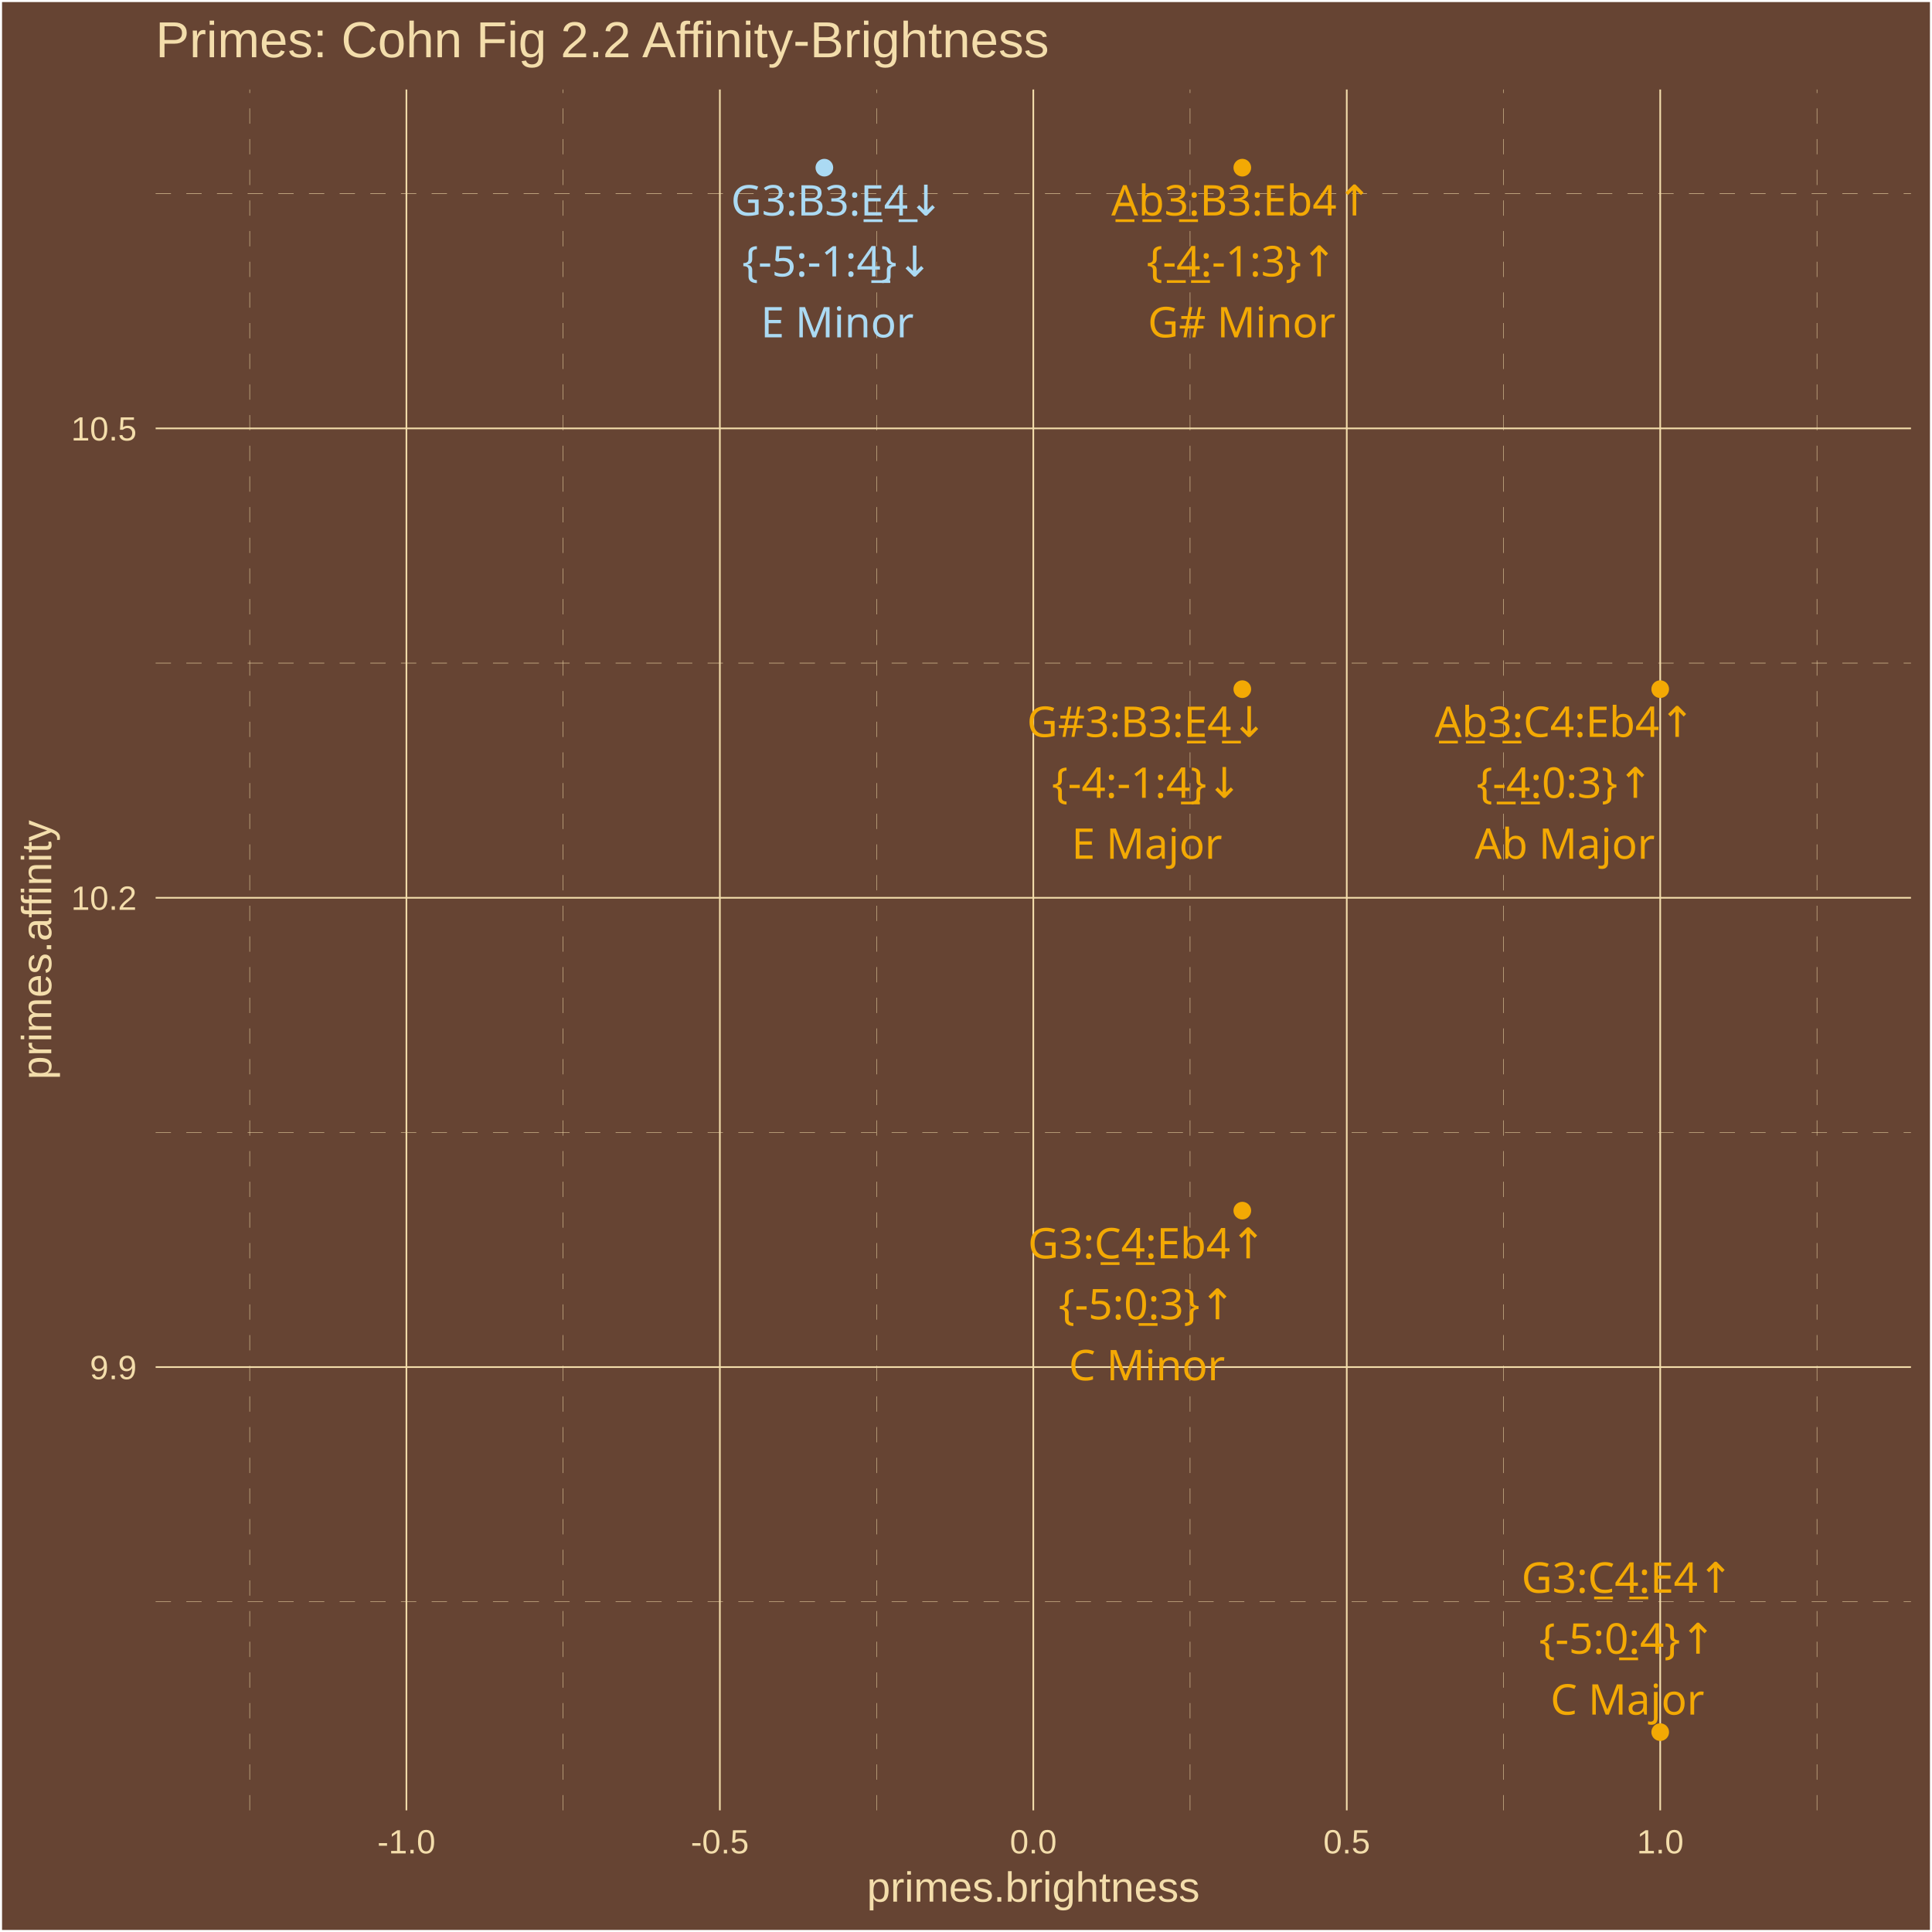
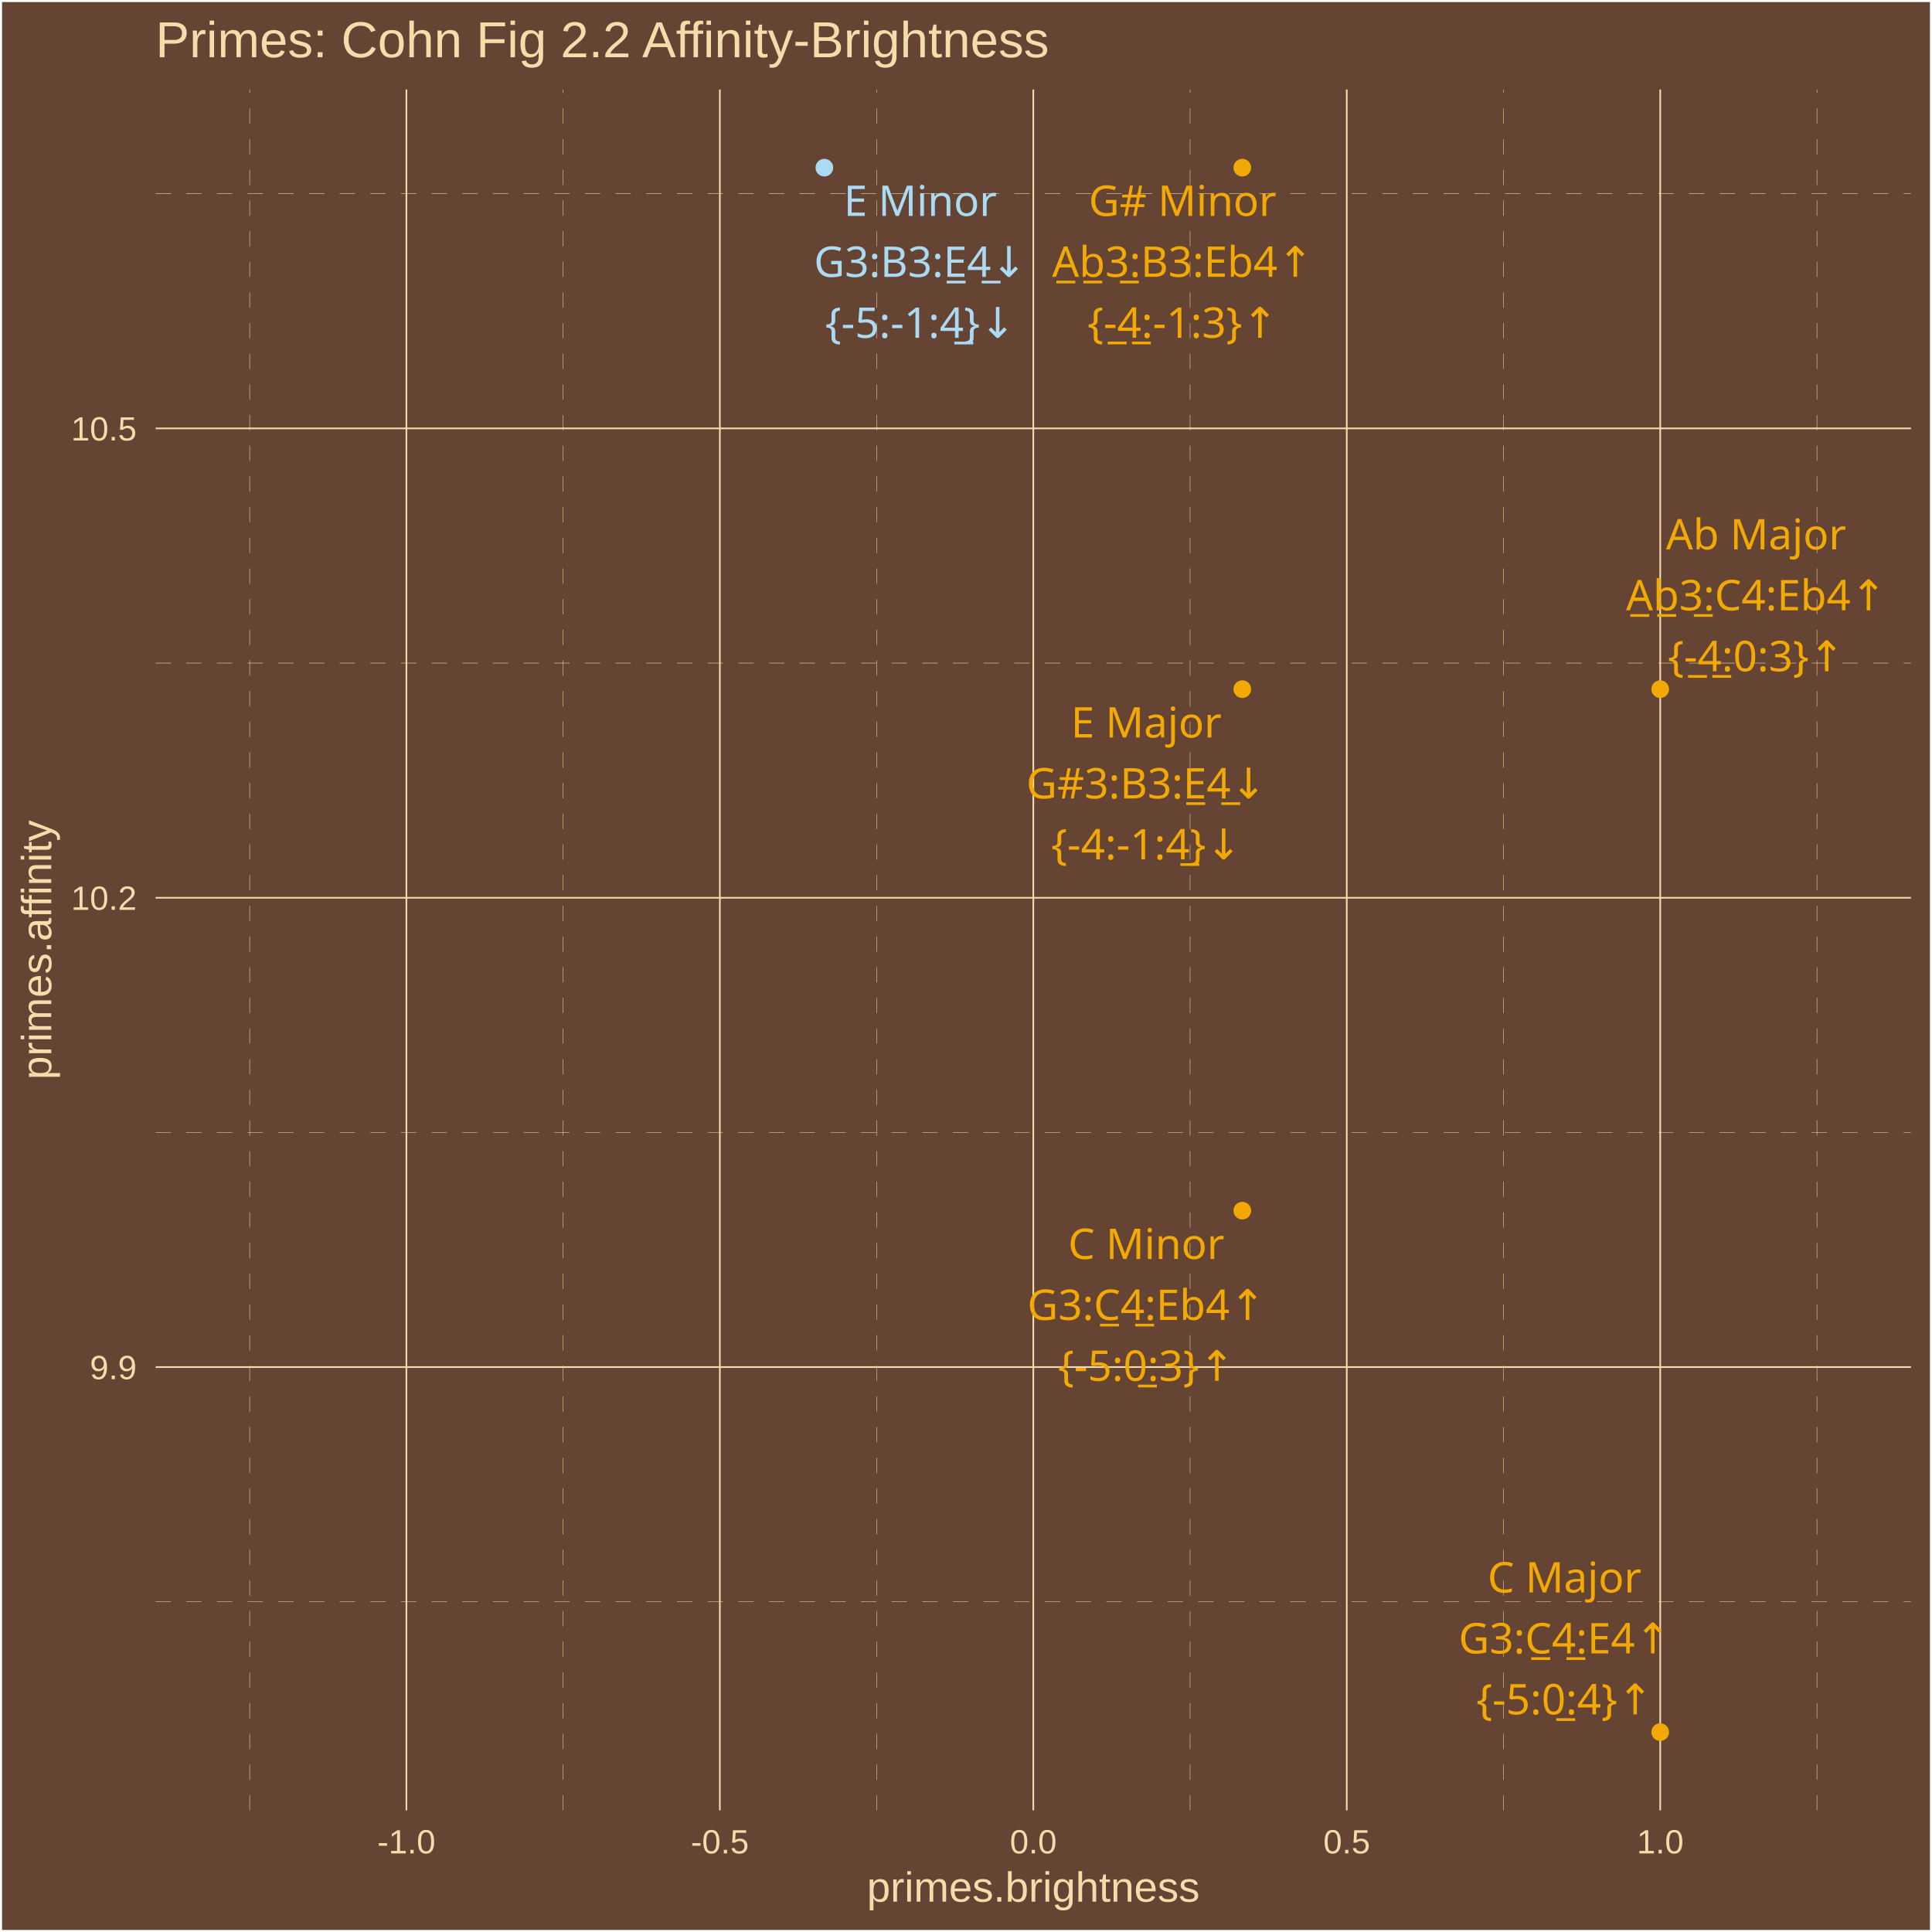
<svg xmlns="http://www.w3.org/2000/svg" class="svglite" width="504.00pt" height="504.00pt" viewBox="0 0 504.00 504.00">
  <defs>
    <style type="text/css">
    .svglite line, .svglite polyline, .svglite polygon, .svglite path, .svglite rect, .svglite circle {
      fill: none;
      stroke: #000000;
      stroke-linecap: round;
      stroke-linejoin: round;
      stroke-miterlimit: 10.00;
    }
    .svglite text {
      white-space: pre;
    }
  </style>
  </defs>
  <rect width="100%" height="100%" style="stroke: none; fill: #664433;" />
  <defs>
    <clipPath id="cpMC4wMHw1MDQuMDB8MC4wMHw1MDQuMDA=">
      <rect x="0.00" y="0.00" width="504.00" height="504.00" />
    </clipPath>
  </defs>
  <g clip-path="url(#cpMC4wMHw1MDQuMDB8MC4wMHw1MDQuMDA=)">
    <rect x="0.00" y="-0" width="504.00" height="504.00" style="stroke-width: 1.07; stroke: #FFFFFF; fill: #664433;" />
  </g>
  <defs>
    <clipPath id="cpNDAuNjB8NDk4LjUyfDIzLjM0fDQ3Mi4yNw==">
      <rect x="40.60" y="23.34" width="457.92" height="448.93" />
    </clipPath>
  </defs>
  <g clip-path="url(#cpNDAuNjB8NDk4LjUyfDIzLjM0fDQ3Mi4yNw==)">
    <rect x="40.60" y="23.34" width="457.92" height="448.93" style="stroke-width: 1.07; stroke: none; fill: #664433;" />
    <polyline points="40.60,417.85 498.52,417.85 " style="stroke-width: 0.11; stroke: #F3DDAB; stroke-dasharray: 4.00,4.00; stroke-linecap: butt;" />
    <polyline points="40.60,295.41 498.52,295.41 " style="stroke-width: 0.11; stroke: #F3DDAB; stroke-dasharray: 4.00,4.00; stroke-linecap: butt;" />
    <polyline points="40.60,172.98 498.52,172.98 " style="stroke-width: 0.11; stroke: #F3DDAB; stroke-dasharray: 4.00,4.00; stroke-linecap: butt;" />
    <polyline points="40.60,50.54 498.52,50.54 " style="stroke-width: 0.11; stroke: #F3DDAB; stroke-dasharray: 4.00,4.00; stroke-linecap: butt;" />
    <polyline points="65.14,472.27 65.14,23.34 " style="stroke-width: 0.11; stroke: #F3DDAB; stroke-dasharray: 4.00,4.00; stroke-linecap: butt;" />
    <polyline points="146.91,472.27 146.91,23.34 " style="stroke-width: 0.11; stroke: #F3DDAB; stroke-dasharray: 4.00,4.00; stroke-linecap: butt;" />
    <polyline points="228.68,472.27 228.68,23.34 " style="stroke-width: 0.11; stroke: #F3DDAB; stroke-dasharray: 4.00,4.00; stroke-linecap: butt;" />
    <polyline points="310.45,472.27 310.45,23.34 " style="stroke-width: 0.11; stroke: #F3DDAB; stroke-dasharray: 4.00,4.00; stroke-linecap: butt;" />
    <polyline points="392.22,472.27 392.22,23.34 " style="stroke-width: 0.11; stroke: #F3DDAB; stroke-dasharray: 4.00,4.00; stroke-linecap: butt;" />
    <polyline points="473.99,472.27 473.99,23.34 " style="stroke-width: 0.11; stroke: #F3DDAB; stroke-dasharray: 4.00,4.00; stroke-linecap: butt;" />
    <polyline points="40.60,356.63 498.52,356.63 " style="stroke-width: 0.43; stroke: #F3DDAB; stroke-linecap: butt;" />
    <polyline points="40.60,234.20 498.52,234.20 " style="stroke-width: 0.43; stroke: #F3DDAB; stroke-linecap: butt;" />
    <polyline points="40.60,111.76 498.52,111.76 " style="stroke-width: 0.43; stroke: #F3DDAB; stroke-linecap: butt;" />
    <polyline points="106.02,472.27 106.02,23.34 " style="stroke-width: 0.43; stroke: #F3DDAB; stroke-linecap: butt;" />
    <polyline points="187.79,472.27 187.79,23.34 " style="stroke-width: 0.43; stroke: #F3DDAB; stroke-linecap: butt;" />
    <polyline points="269.56,472.27 269.56,23.34 " style="stroke-width: 0.43; stroke: #F3DDAB; stroke-linecap: butt;" />
    <polyline points="351.33,472.27 351.33,23.34 " style="stroke-width: 0.43; stroke: #F3DDAB; stroke-linecap: butt;" />
    <polyline points="433.10,472.27 433.10,23.34 " style="stroke-width: 0.43; stroke: #F3DDAB; stroke-linecap: butt;" />
    <circle cx="433.10" cy="179.78" r="1.95" style="stroke-width: 0.71; stroke: #F3A904; fill: #F3A904;" />
    <circle cx="324.08" cy="43.74" r="1.95" style="stroke-width: 0.71; stroke: #F3A904; fill: #F3A904;" />
    <circle cx="324.08" cy="179.78" r="1.95" style="stroke-width: 0.71; stroke: #F3A904; fill: #F3A904;" />
    <circle cx="215.05" cy="43.74" r="1.95" style="stroke-width: 0.71; stroke: #ABDAF3; fill: #ABDAF3;" />
    <circle cx="433.10" cy="451.86" r="1.95" style="stroke-width: 0.71; stroke: #F3A904; fill: #F3A904;" />
    <circle cx="324.08" cy="315.82" r="1.95" style="stroke-width: 0.71; stroke: #F3A904; fill: #F3A904;" />
-     <text x="408.20" y="192.24" text-anchor="middle" style="font-size: 11.04px;fill: #F3A904; font-family: &quot;Arial Unicode MS&quot;;" textLength="67.35px" lengthAdjust="spacingAndGlyphs">A̲b̲3̲:C4:Eb4↑</text>
-     <text x="408.20" y="208.13" text-anchor="middle" style="font-size: 11.04px;fill: #F3A904; font-family: &quot;Arial Unicode MS&quot;;" textLength="43.44px" lengthAdjust="spacingAndGlyphs">{-̲4̲:0:3}↑</text>
-     <text x="408.20" y="224.03" text-anchor="middle" style="font-size: 11.04px;fill: #F3A904; font-family: &quot;Arial Unicode MS&quot;;" textLength="44.14px" lengthAdjust="spacingAndGlyphs">Ab Major</text>
-     <text x="323.92" y="56.21" text-anchor="middle" style="font-size: 11.04px;fill: #F3A904; font-family: &quot;Arial Unicode MS&quot;;" textLength="66.74px" lengthAdjust="spacingAndGlyphs">A̲b̲3̲:B3:Eb4↑</text>
-     <text x="323.92" y="72.10" text-anchor="middle" style="font-size: 11.04px;fill: #F3A904; font-family: &quot;Arial Unicode MS&quot;;" textLength="47.12px" lengthAdjust="spacingAndGlyphs">{-̲4̲:-1:3}↑</text>
-     <text x="323.92" y="88.00" text-anchor="middle" style="font-size: 11.04px;fill: #F3A904; font-family: &quot;Arial Unicode MS&quot;;" textLength="45.36px" lengthAdjust="spacingAndGlyphs">G# Minor</text>
-     <text x="299.19" y="192.24" text-anchor="middle" style="font-size: 11.04px;fill: #F3A904; font-family: &quot;Arial Unicode MS&quot;;" textLength="61.83px" lengthAdjust="spacingAndGlyphs">G#3:B3:E̲4̲↓</text>
-     <text x="299.19" y="208.13" text-anchor="middle" style="font-size: 11.04px;fill: #F3A904; font-family: &quot;Arial Unicode MS&quot;;" textLength="47.12px" lengthAdjust="spacingAndGlyphs">{-4:-1:4̲}↓</text>
-     <text x="299.19" y="224.03" text-anchor="middle" style="font-size: 11.04px;fill: #F3A904; font-family: &quot;Arial Unicode MS&quot;;" textLength="38.00px" lengthAdjust="spacingAndGlyphs">E Major</text>
-     <text x="218.41" y="56.22" text-anchor="middle" style="font-size: 11.04px;fill: #ABDAF3; font-family: &quot;Arial Unicode MS&quot;;" textLength="55.70px" lengthAdjust="spacingAndGlyphs">G3:B3:E̲4̲↓</text>
-     <text x="218.41" y="72.11" text-anchor="middle" style="font-size: 11.04px;fill: #ABDAF3; font-family: &quot;Arial Unicode MS&quot;;" textLength="47.12px" lengthAdjust="spacingAndGlyphs">{-5:-1:4̲}↓</text>
-     <text x="218.41" y="88.01" text-anchor="middle" style="font-size: 11.04px;fill: #ABDAF3; font-family: &quot;Arial Unicode MS&quot;;" textLength="38.00px" lengthAdjust="spacingAndGlyphs">E Minor</text>
-     <text x="424.54" y="415.50" text-anchor="middle" style="font-size: 11.04px;fill: #F3A904; font-family: &quot;Arial Unicode MS&quot;;" textLength="56.30px" lengthAdjust="spacingAndGlyphs">G3:C̲4̲:E4↑</text>
-     <text x="424.54" y="431.40" text-anchor="middle" style="font-size: 11.04px;fill: #F3A904; font-family: &quot;Arial Unicode MS&quot;;" textLength="43.44px" lengthAdjust="spacingAndGlyphs">{-5:0̲:4}↑</text>
-     <text x="424.54" y="447.29" text-anchor="middle" style="font-size: 11.04px;fill: #F3A904; font-family: &quot;Arial Unicode MS&quot;;" textLength="38.61px" lengthAdjust="spacingAndGlyphs">C Major</text>
-     <text x="299.19" y="328.28" text-anchor="middle" style="font-size: 11.04px;fill: #F3A904; font-family: &quot;Arial Unicode MS&quot;;" textLength="62.44px" lengthAdjust="spacingAndGlyphs">G3:C̲4̲:Eb4↑</text>
-     <text x="299.19" y="344.17" text-anchor="middle" style="font-size: 11.04px;fill: #F3A904; font-family: &quot;Arial Unicode MS&quot;;" textLength="43.44px" lengthAdjust="spacingAndGlyphs">{-5:0̲:3}↑</text>
-     <text x="299.19" y="360.07" text-anchor="middle" style="font-size: 11.04px;fill: #F3A904; font-family: &quot;Arial Unicode MS&quot;;" textLength="38.61px" lengthAdjust="spacingAndGlyphs">C Minor</text>
+     <text x="458.11" y="143.32" text-anchor="middle" style="font-size: 11.04px;fill: #F3A904; font-family: &quot;Arial Unicode MS&quot;;" textLength="44.14px" lengthAdjust="spacingAndGlyphs">Ab Major</text>
+     <text x="458.11" y="159.21" text-anchor="middle" style="font-size: 11.04px;fill: #F3A904; font-family: &quot;Arial Unicode MS&quot;;" textLength="67.35px" lengthAdjust="spacingAndGlyphs">A̲b̲3̲:C4:Eb4↑</text>
+     <text x="458.11" y="175.11" text-anchor="middle" style="font-size: 11.04px;fill: #F3A904; font-family: &quot;Arial Unicode MS&quot;;" textLength="43.44px" lengthAdjust="spacingAndGlyphs">{-̲4̲:0:3}↑</text>
+     <text x="308.49" y="56.32" text-anchor="middle" style="font-size: 11.04px;fill: #F3A904; font-family: &quot;Arial Unicode MS&quot;;" textLength="45.36px" lengthAdjust="spacingAndGlyphs">G# Minor</text>
+     <text x="308.49" y="72.22" text-anchor="middle" style="font-size: 11.04px;fill: #F3A904; font-family: &quot;Arial Unicode MS&quot;;" textLength="66.74px" lengthAdjust="spacingAndGlyphs">A̲b̲3̲:B3:Eb4↑</text>
+     <text x="308.49" y="88.11" text-anchor="middle" style="font-size: 11.04px;fill: #F3A904; font-family: &quot;Arial Unicode MS&quot;;" textLength="47.12px" lengthAdjust="spacingAndGlyphs">{-̲4̲:-1:3}↑</text>
+     <text x="299.02" y="192.40" text-anchor="middle" style="font-size: 11.04px;fill: #F3A904; font-family: &quot;Arial Unicode MS&quot;;" textLength="38.00px" lengthAdjust="spacingAndGlyphs">E Major</text>
+     <text x="299.02" y="208.29" text-anchor="middle" style="font-size: 11.04px;fill: #F3A904; font-family: &quot;Arial Unicode MS&quot;;" textLength="61.83px" lengthAdjust="spacingAndGlyphs">G#3:B3:E̲4̲↓</text>
+     <text x="299.02" y="224.19" text-anchor="middle" style="font-size: 11.04px;fill: #F3A904; font-family: &quot;Arial Unicode MS&quot;;" textLength="47.12px" lengthAdjust="spacingAndGlyphs">{-4:-1:4̲}↓</text>
+     <text x="240.07" y="56.33" text-anchor="middle" style="font-size: 11.04px;fill: #ABDAF3; font-family: &quot;Arial Unicode MS&quot;;" textLength="38.00px" lengthAdjust="spacingAndGlyphs">E Minor</text>
+     <text x="240.07" y="72.23" text-anchor="middle" style="font-size: 11.04px;fill: #ABDAF3; font-family: &quot;Arial Unicode MS&quot;;" textLength="55.70px" lengthAdjust="spacingAndGlyphs">G3:B3:E̲4̲↓</text>
+     <text x="240.07" y="88.13" text-anchor="middle" style="font-size: 11.04px;fill: #ABDAF3; font-family: &quot;Arial Unicode MS&quot;;" textLength="47.12px" lengthAdjust="spacingAndGlyphs">{-5:-1:4̲}↓</text>
+     <text x="408.14" y="415.43" text-anchor="middle" style="font-size: 11.04px;fill: #F3A904; font-family: &quot;Arial Unicode MS&quot;;" textLength="38.61px" lengthAdjust="spacingAndGlyphs">C Major</text>
+     <text x="408.14" y="431.33" text-anchor="middle" style="font-size: 11.04px;fill: #F3A904; font-family: &quot;Arial Unicode MS&quot;;" textLength="56.30px" lengthAdjust="spacingAndGlyphs">G3:C̲4̲:E4↑</text>
+     <text x="408.14" y="447.23" text-anchor="middle" style="font-size: 11.04px;fill: #F3A904; font-family: &quot;Arial Unicode MS&quot;;" textLength="43.44px" lengthAdjust="spacingAndGlyphs">{-5:0̲:4}↑</text>
+     <text x="299.03" y="328.43" text-anchor="middle" style="font-size: 11.04px;fill: #F3A904; font-family: &quot;Arial Unicode MS&quot;;" textLength="38.61px" lengthAdjust="spacingAndGlyphs">C Minor</text>
+     <text x="299.03" y="344.33" text-anchor="middle" style="font-size: 11.04px;fill: #F3A904; font-family: &quot;Arial Unicode MS&quot;;" textLength="62.44px" lengthAdjust="spacingAndGlyphs">G3:C̲4̲:Eb4↑</text>
+     <text x="299.03" y="360.22" text-anchor="middle" style="font-size: 11.04px;fill: #F3A904; font-family: &quot;Arial Unicode MS&quot;;" textLength="43.44px" lengthAdjust="spacingAndGlyphs">{-5:0̲:3}↑</text>
  </g>
  <g clip-path="url(#cpMC4wMHw1MDQuMDB8MC4wMHw1MDQuMDA=)">
    <text x="35.67" y="359.79" text-anchor="end" style="font-size: 8.80px;fill: #F3DDAB; font-family: &quot;Arial&quot;;" textLength="12.23px" lengthAdjust="spacingAndGlyphs">9.9</text>
    <text x="35.67" y="237.35" text-anchor="end" style="font-size: 8.80px;fill: #F3DDAB; font-family: &quot;Arial&quot;;" textLength="17.13px" lengthAdjust="spacingAndGlyphs">10.2</text>
    <text x="35.67" y="114.92" text-anchor="end" style="font-size: 8.80px;fill: #F3DDAB; font-family: &quot;Arial&quot;;" textLength="17.13px" lengthAdjust="spacingAndGlyphs">10.5</text>
    <text x="106.02" y="483.50" text-anchor="middle" style="font-size: 8.80px;fill: #F3DDAB; font-family: &quot;Arial&quot;;" textLength="15.16px" lengthAdjust="spacingAndGlyphs">-1.0</text>
    <text x="187.79" y="483.50" text-anchor="middle" style="font-size: 8.80px;fill: #F3DDAB; font-family: &quot;Arial&quot;;" textLength="15.16px" lengthAdjust="spacingAndGlyphs">-0.5</text>
    <text x="269.56" y="483.50" text-anchor="middle" style="font-size: 8.80px;fill: #F3DDAB; font-family: &quot;Arial&quot;;" textLength="12.23px" lengthAdjust="spacingAndGlyphs">0.0</text>
    <text x="351.33" y="483.50" text-anchor="middle" style="font-size: 8.80px;fill: #F3DDAB; font-family: &quot;Arial&quot;;" textLength="12.23px" lengthAdjust="spacingAndGlyphs">0.5</text>
    <text x="433.10" y="483.50" text-anchor="middle" style="font-size: 8.80px;fill: #F3DDAB; font-family: &quot;Arial&quot;;" textLength="12.23px" lengthAdjust="spacingAndGlyphs">1.0</text>
    <text x="269.56" y="496.09" text-anchor="middle" style="font-size: 11.00px;fill: #F3DDAB; font-family: &quot;Arial&quot;;" textLength="86.82px" lengthAdjust="spacingAndGlyphs">primes.brightness</text>
    <text transform="translate(13.37,247.80) rotate(-90)" text-anchor="middle" style="font-size: 11.00px;fill: #F3DDAB; font-family: &quot;Arial&quot;;" textLength="67.85px" lengthAdjust="spacingAndGlyphs">primes.affinity</text>
    <text x="40.60" y="14.94" style="font-size: 13.20px;fill: #F3DDAB; font-family: &quot;Arial&quot;;" textLength="233.86px" lengthAdjust="spacingAndGlyphs">Primes: Cohn Fig 2.2 Affinity-Brightness</text>
  </g>
</svg>
